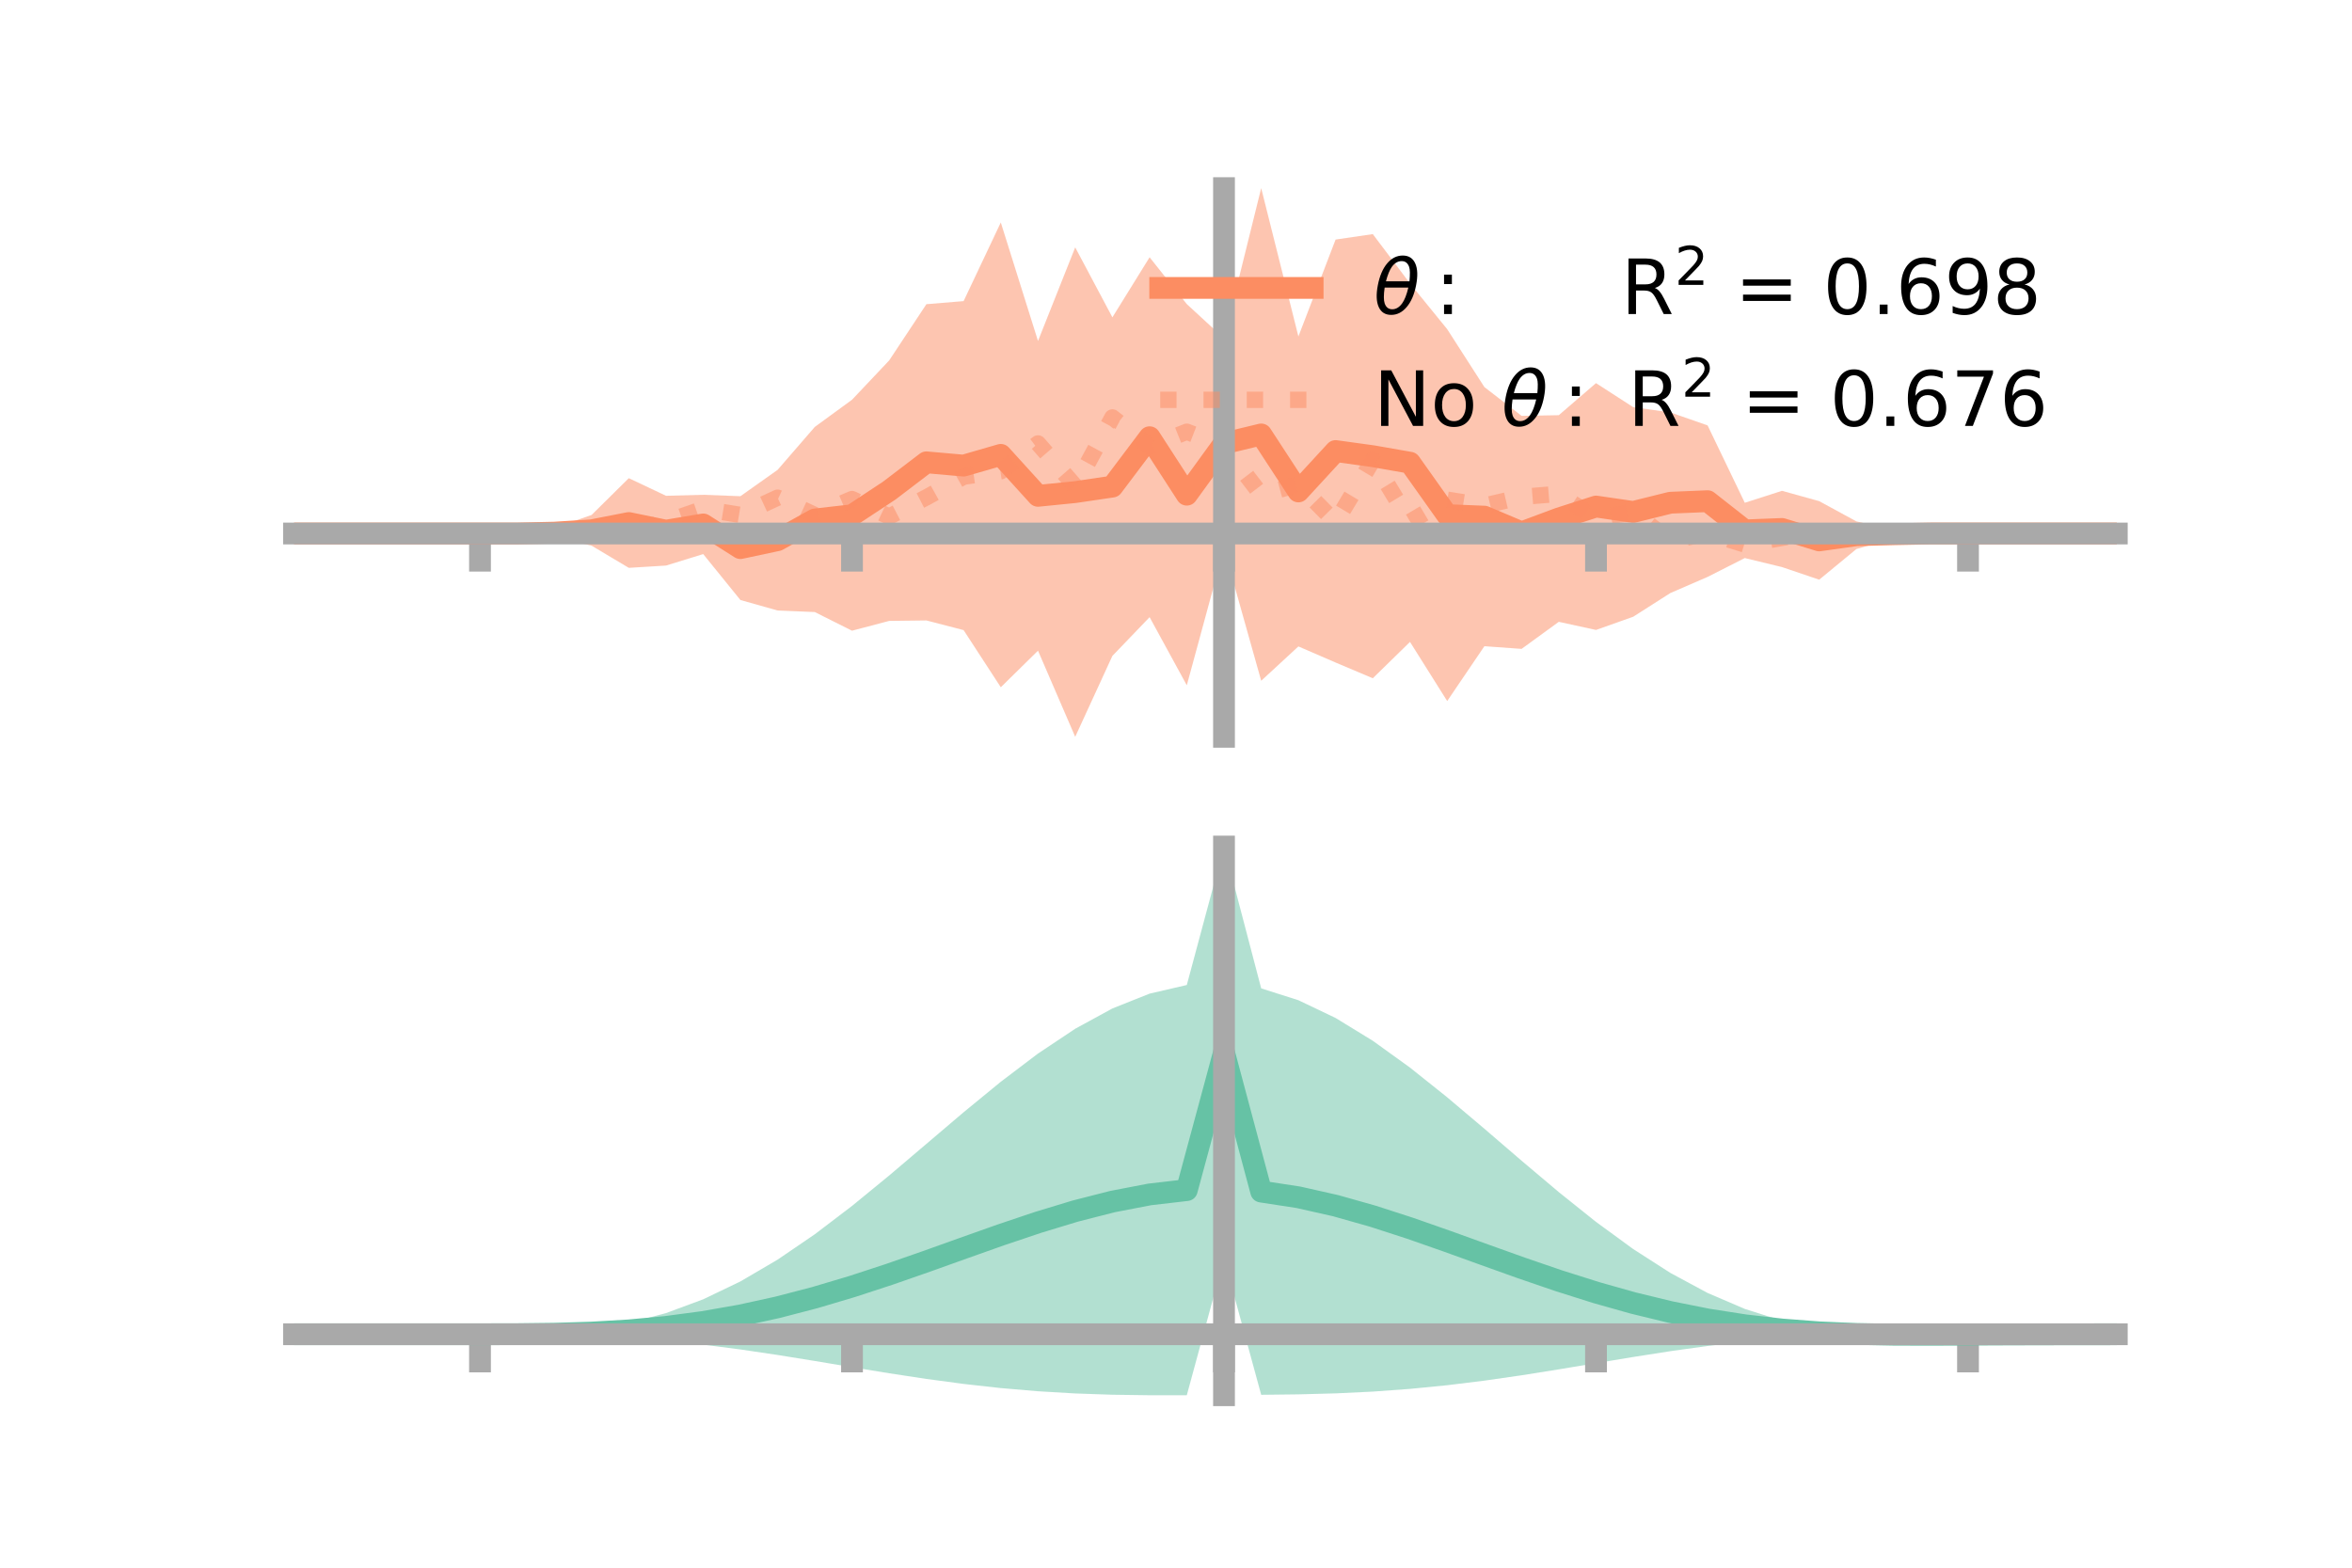
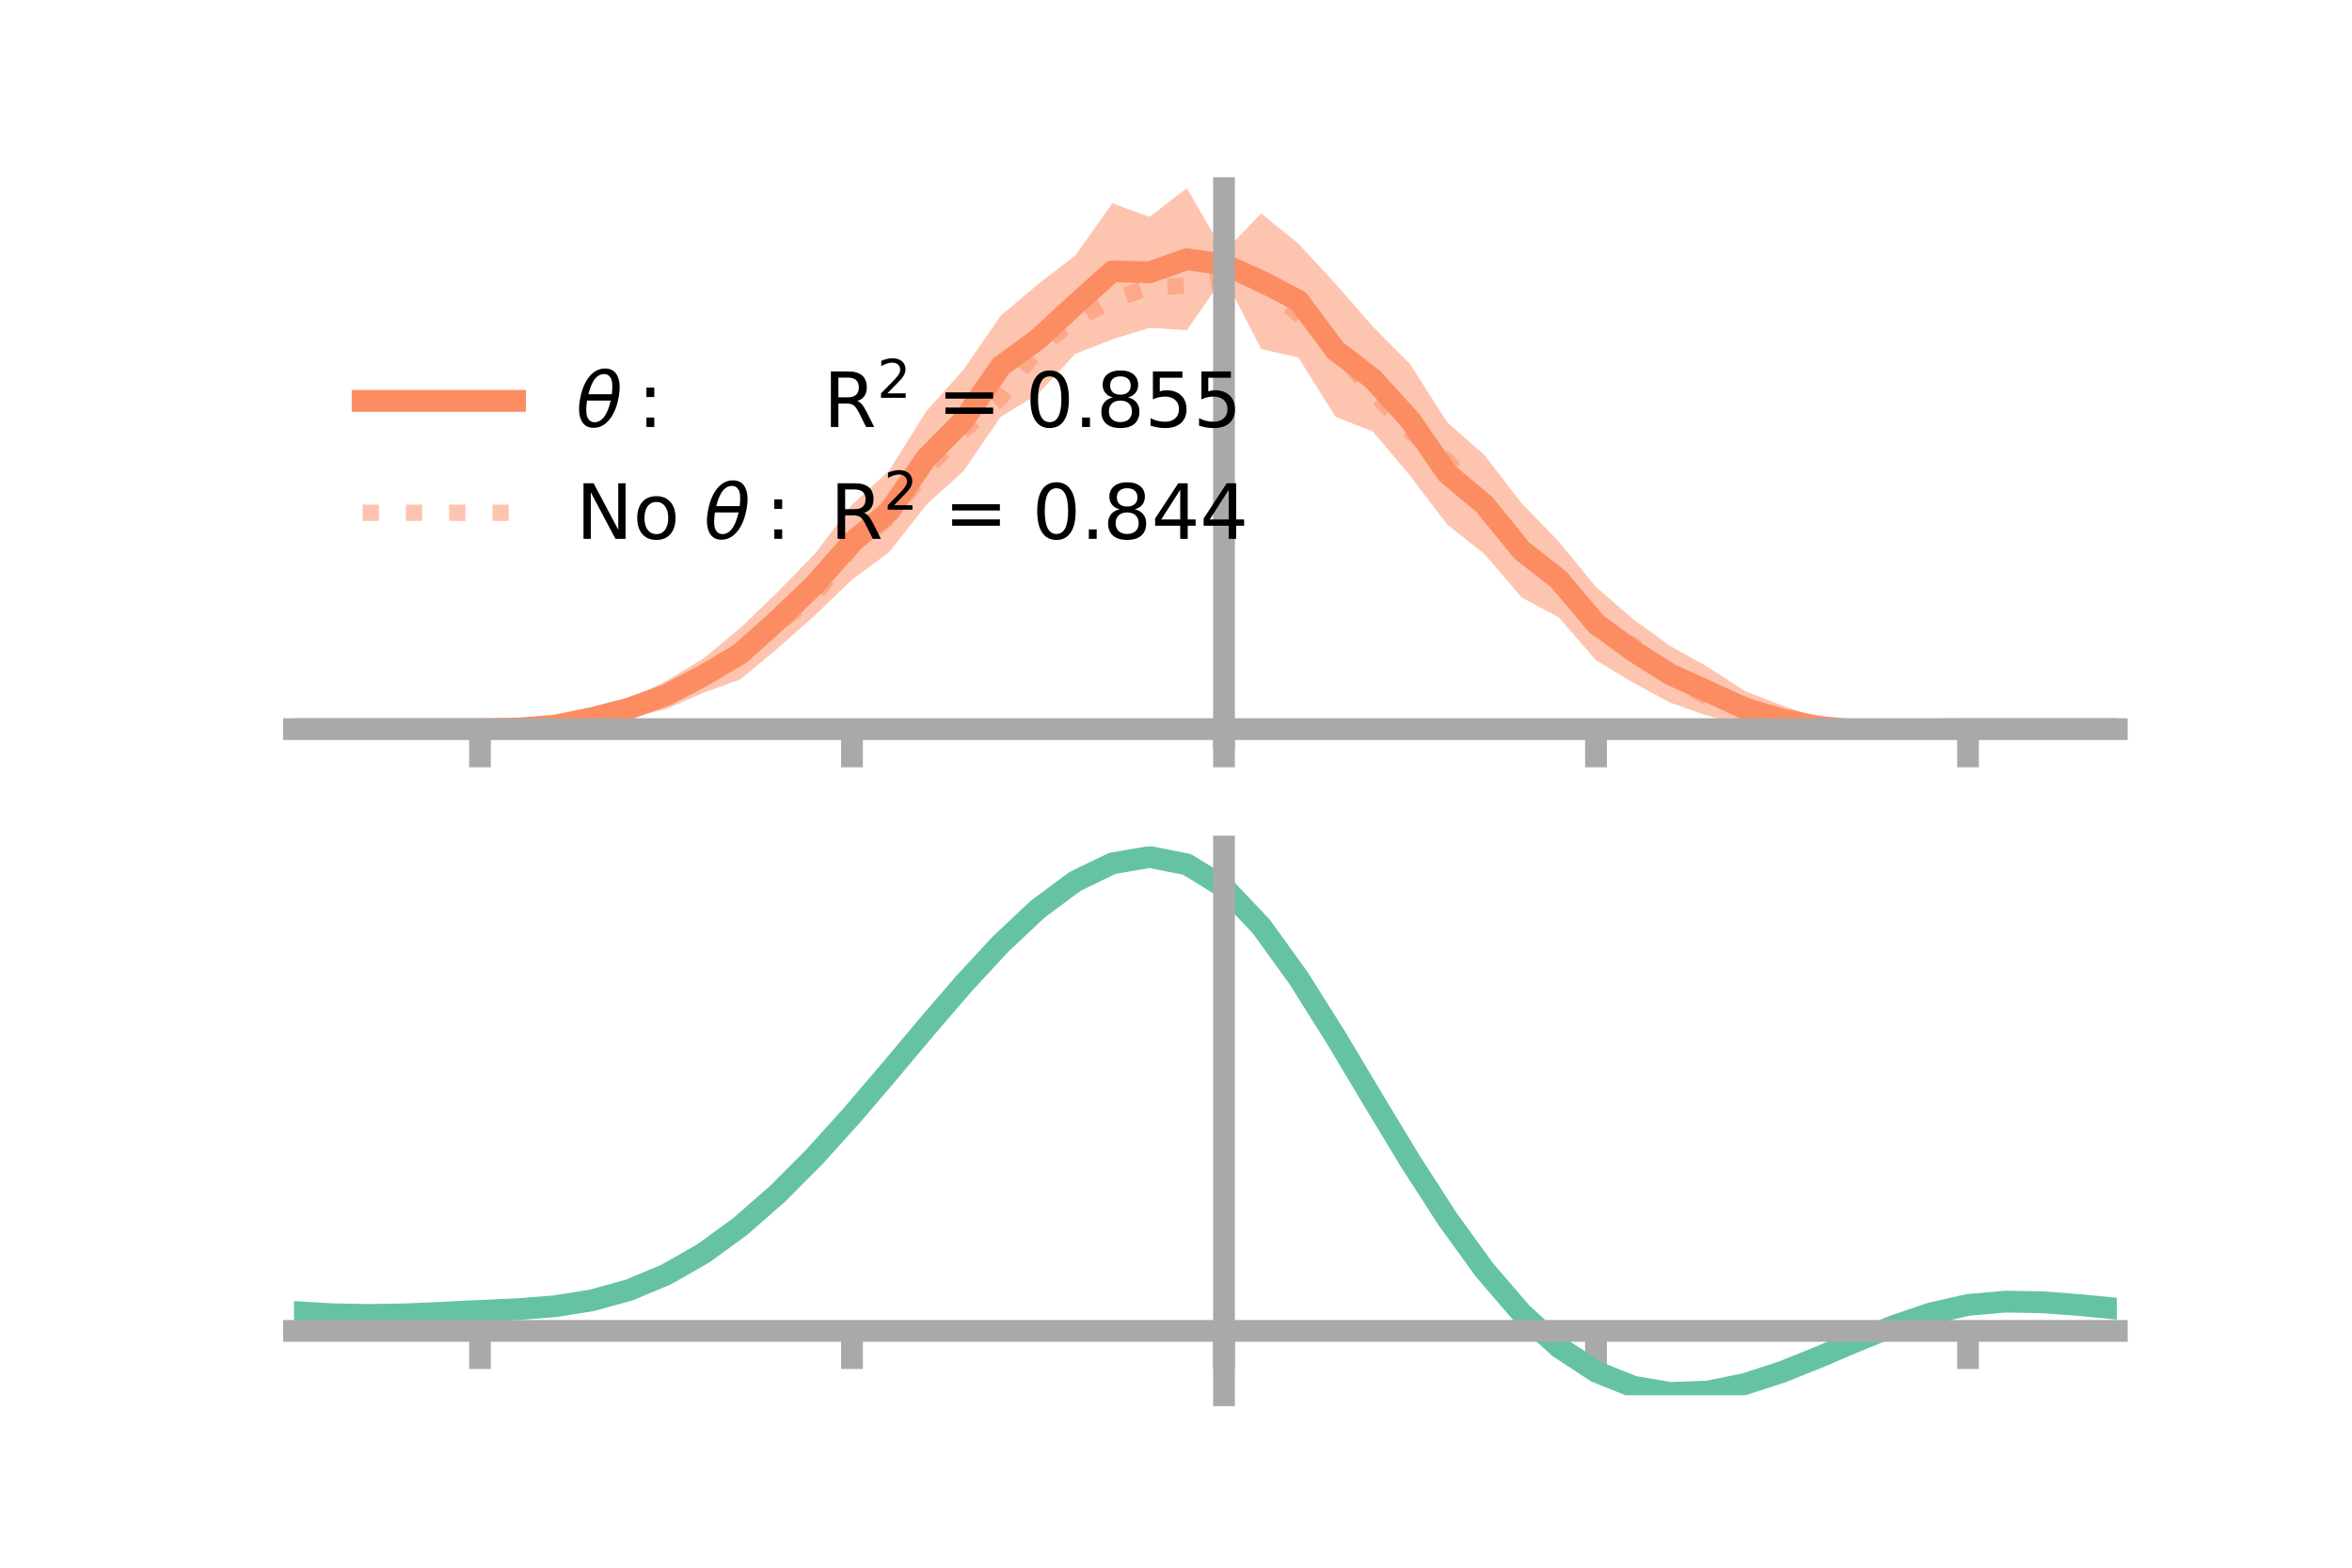
<svg xmlns="http://www.w3.org/2000/svg" xmlns:xlink="http://www.w3.org/1999/xlink" height="144pt" version="1.1" viewBox="0 0 216 144" width="216pt">
  <defs>
    <style type="text/css">*{stroke-linecap:butt;stroke-linejoin:round;}</style>
  </defs>
  <g id="figure_1">
    <g id="patch_1">
      <path d="M 0 144  L 216 144  L 216 0  L 0 0  z " style="fill:none;" />
    </g>
    <g id="axes_1">
      <g id="patch_2">
        <path d="M 27 67.68  L 194.4 67.68  L 194.4 17.28  L 27 17.28  z " style="fill:none;" />
      </g>
      <g id="PolyCollection_1">
-         <path clip-path="url(#p18a2a03a80)" d="M 27 49.005  L 27 49.005  L 30.416 49.005  L 33.833 49.005  L 37.249 49.005  L 40.665 49.005  L 44.082 49.005  L 47.498 48.996  L 50.914 48.497  L 54.331 47.3  L 57.747 43.923  L 61.163 45.54  L 64.58 45.449  L 67.996 45.579  L 71.412 43.16  L 74.829 39.214  L 78.245 36.72  L 81.661 33.105  L 85.078 27.941  L 88.494 27.659  L 91.91 20.435  L 95.327 31.321  L 98.743 22.723  L 102.159 29.148  L 105.576 23.632  L 108.992 27.934  L 112.408 31.079  L 115.824 17.28  L 119.241 30.907  L 122.657 22.005  L 126.073 21.504  L 129.49 26.039  L 132.906 30.237  L 136.322 35.555  L 139.739 38.198  L 143.155 38.137  L 146.571 35.192  L 149.988 37.399  L 153.404 37.883  L 156.82 39.076  L 160.237 46.182  L 163.653 45.084  L 167.069 46.033  L 170.486 47.893  L 173.902 48.684  L 177.318 48.999  L 180.735 49.005  L 184.151 49.005  L 187.567 49.005  L 190.984 49.005  L 194.4 49.005  L 194.4 49.005  L 194.4 49.005  L 190.984 49.005  L 187.567 49.005  L 184.151 49.005  L 180.735 49.005  L 177.318 49.013  L 173.902 49.457  L 170.486 50.43  L 167.069 53.247  L 163.653 52.089  L 160.237 51.259  L 156.82 52.993  L 153.404 54.471  L 149.988 56.651  L 146.571 57.864  L 143.155 57.117  L 139.739 59.603  L 136.322 59.357  L 132.906 64.395  L 129.49 58.962  L 126.073 62.302  L 122.657 60.857  L 119.241 59.377  L 115.824 62.532  L 112.408 50.385  L 108.992 62.947  L 105.576 56.689  L 102.159 60.247  L 98.743 67.68  L 95.327 59.768  L 91.91 63.128  L 88.494 57.879  L 85.078 56.991  L 81.661 57.033  L 78.245 57.933  L 74.829 56.22  L 71.412 56.077  L 67.996 55.114  L 64.58 50.895  L 61.163 51.95  L 57.747 52.16  L 54.331 50.122  L 50.914 49.353  L 47.498 49.011  L 44.082 49.005  L 40.665 49.005  L 37.249 49.005  L 33.833 49.005  L 30.416 49.005  L 27 49.005  z " style="fill:#fc8d62;fill-opacity:0.5;" />
+         <path clip-path="url(#p593e96e508)" d="M 27 66.977  L 27 66.977  L 30.416 66.977  L 33.833 66.977  L 37.249 66.977  L 40.665 66.977  L 44.082 66.977  L 47.498 66.814  L 50.914 66.317  L 54.331 65.376  L 57.747 64.241  L 61.163 62.567  L 64.58 60.493  L 67.996 57.672  L 71.412 54.385  L 74.829 50.868  L 78.245 46.369  L 81.661 43.214  L 85.078 37.758  L 88.494 33.942  L 91.91 28.993  L 95.327 26.106  L 98.743 23.474  L 102.159 18.673  L 105.576 19.919  L 108.992 17.28  L 112.408 23.159  L 115.824 19.602  L 119.241 22.385  L 122.657 26.072  L 126.073 29.986  L 129.49 33.435  L 132.906 38.79  L 136.322 41.796  L 139.739 46.226  L 143.155 49.744  L 146.571 53.919  L 149.988 56.877  L 153.404 59.348  L 156.82 61.255  L 160.237 63.471  L 163.653 64.803  L 167.069 65.948  L 170.486 66.478  L 173.902 66.693  L 177.318 66.888  L 180.735 66.977  L 184.151 66.977  L 187.567 66.977  L 190.984 66.977  L 194.4 66.977  L 194.4 66.977  L 194.4 66.977  L 190.984 66.977  L 187.567 66.977  L 184.151 66.977  L 180.735 66.977  L 177.318 67.104  L 173.902 67.349  L 170.486 67.68  L 167.069 67.611  L 163.653 67.352  L 160.237 66.688  L 156.82 65.744  L 153.404 64.555  L 149.988 62.713  L 146.571 60.646  L 143.155 56.71  L 139.739 54.883  L 136.322 50.885  L 132.906 48.183  L 129.49 43.692  L 126.073 39.63  L 122.657 38.29  L 119.241 32.844  L 115.824 32.061  L 112.408 25.435  L 108.992 30.336  L 105.576 30.11  L 102.159 31.169  L 98.743 32.506  L 95.327 36.198  L 91.91 38.276  L 88.494 43.266  L 85.078 46.36  L 81.661 50.722  L 78.245 53.245  L 74.829 56.536  L 71.412 59.559  L 67.996 62.404  L 64.58 63.643  L 61.163 65.133  L 57.747 65.931  L 54.331 66.565  L 50.914 67.001  L 47.498 67.033  L 44.082 66.977  L 40.665 66.977  L 37.249 66.977  L 33.833 66.977  L 30.416 66.977  L 27 66.977  z " style="fill:#fc8d62;fill-opacity:0.5;" />
      </g>
      <g id="matplotlib.axis_1">
        <g id="xtick_1">
          <g id="line2d_1">
            <defs>
-               <path d="M 0 0  L 0 3.5  " id="mb2037cb82b" style="stroke:#a9a9a9;stroke-width:2;" />
+               <path d="M 0 0  L 0 3.5  " id="m025b9ed930" style="stroke:#a9a9a9;stroke-width:2;" />
            </defs>
            <g>
-               <use style="fill:#a9a9a9;stroke:#a9a9a9;stroke-width:2;" x="44.082" xlink:href="#mb2037cb82b" y="49.005" />
+               <use style="fill:#a9a9a9;stroke:#a9a9a9;stroke-width:2;" x="44.082" xlink:href="#m025b9ed930" y="66.977" />
            </g>
          </g>
        </g>
        <g id="xtick_2">
          <g id="line2d_2">
            <g>
-               <use style="fill:#a9a9a9;stroke:#a9a9a9;stroke-width:2;" x="78.245" xlink:href="#mb2037cb82b" y="49.005" />
+               <use style="fill:#a9a9a9;stroke:#a9a9a9;stroke-width:2;" x="78.245" xlink:href="#m025b9ed930" y="66.977" />
            </g>
          </g>
        </g>
        <g id="xtick_3">
          <g id="line2d_3">
            <g>
-               <use style="fill:#a9a9a9;stroke:#a9a9a9;stroke-width:2;" x="112.408" xlink:href="#mb2037cb82b" y="49.005" />
+               <use style="fill:#a9a9a9;stroke:#a9a9a9;stroke-width:2;" x="112.408" xlink:href="#m025b9ed930" y="66.977" />
            </g>
          </g>
        </g>
        <g id="xtick_4">
          <g id="line2d_4">
            <g>
-               <use style="fill:#a9a9a9;stroke:#a9a9a9;stroke-width:2;" x="146.571" xlink:href="#mb2037cb82b" y="49.005" />
+               <use style="fill:#a9a9a9;stroke:#a9a9a9;stroke-width:2;" x="146.571" xlink:href="#m025b9ed930" y="66.977" />
            </g>
          </g>
        </g>
        <g id="xtick_5">
          <g id="line2d_5">
            <g>
-               <use style="fill:#a9a9a9;stroke:#a9a9a9;stroke-width:2;" x="180.735" xlink:href="#mb2037cb82b" y="49.005" />
+               <use style="fill:#a9a9a9;stroke:#a9a9a9;stroke-width:2;" x="180.735" xlink:href="#m025b9ed930" y="66.977" />
            </g>
          </g>
        </g>
      </g>
      <g id="matplotlib.axis_2" />
      <g id="line2d_6">
-         <path clip-path="url(#p18a2a03a80)" d="M 27 49.005  L 30.416 49.005  L 33.833 49.005  L 37.249 49.005  L 40.665 49.005  L 44.082 49.005  L 47.498 49.003  L 50.914 48.925  L 54.331 48.711  L 57.747 48.042  L 61.163 48.745  L 64.58 48.172  L 67.996 50.346  L 71.412 49.618  L 74.829 47.717  L 78.245 47.327  L 81.661 45.069  L 85.078 42.466  L 88.494 42.769  L 91.91 41.781  L 95.327 45.545  L 98.743 45.202  L 102.159 44.697  L 105.576 40.16  L 108.992 45.44  L 112.408 40.732  L 115.824 39.906  L 119.241 45.142  L 122.657 41.431  L 126.073 41.903  L 129.49 42.501  L 132.906 47.316  L 136.322 47.456  L 139.739 48.901  L 143.155 47.627  L 146.571 46.528  L 149.988 47.025  L 153.404 46.177  L 156.82 46.035  L 160.237 48.72  L 163.653 48.586  L 167.069 49.64  L 170.486 49.161  L 173.902 49.07  L 177.318 49.006  L 180.735 49.005  L 184.151 49.005  L 187.567 49.005  L 190.984 49.005  L 194.4 49.005  " style="fill:none;stroke:#fc8d62;stroke-linecap:square;stroke-width:2;" />
+         <path clip-path="url(#p593e96e508)" d="M 27 66.977  L 30.416 66.977  L 33.833 66.977  L 37.249 66.977  L 40.665 66.977  L 44.082 66.977  L 47.498 66.923  L 50.914 66.659  L 54.331 65.97  L 57.747 65.086  L 61.163 63.85  L 64.58 62.068  L 67.996 60.038  L 71.412 56.972  L 74.829 53.702  L 78.245 49.807  L 81.661 46.968  L 85.078 42.059  L 88.494 38.604  L 91.91 33.635  L 95.327 31.152  L 98.743 27.99  L 102.159 24.921  L 105.576 25.015  L 108.992 23.808  L 112.408 24.297  L 115.824 25.832  L 119.241 27.615  L 122.657 32.181  L 126.073 34.808  L 129.49 38.564  L 132.906 43.487  L 136.322 46.341  L 139.739 50.554  L 143.155 53.227  L 146.571 57.283  L 149.988 59.795  L 153.404 61.951  L 156.82 63.499  L 160.237 65.079  L 163.653 66.077  L 167.069 66.779  L 170.486 67.079  L 173.902 67.021  L 177.318 66.996  L 180.735 66.977  L 184.151 66.977  L 187.567 66.977  L 190.984 66.977  L 194.4 66.977  " style="fill:none;stroke:#fc8d62;stroke-linecap:square;stroke-width:2;" />
      </g>
      <g id="line2d_7">
-         <path clip-path="url(#p18a2a03a80)" d="M 27 49.005  L 30.416 49.005  L 33.833 49.005  L 37.249 49.005  L 40.665 49.005  L 44.082 49.005  L 47.498 49.062  L 50.914 49.004  L 54.331 48.725  L 57.747 48.844  L 61.163 47.932  L 64.58 46.741  L 67.996 47.299  L 71.412 45.716  L 74.829 47.305  L 78.245 45.84  L 81.661 47.451  L 85.078 45.686  L 88.494 43.788  L 91.91 43.288  L 95.327 40.733  L 98.743 44.66  L 102.159 38.346  L 105.576 41.024  L 108.992 39.656  L 112.408 40.98  L 115.824 45.439  L 119.241 44.505  L 122.657 47.968  L 126.073 42.279  L 129.49 47.928  L 132.906 45.897  L 136.322 46.444  L 139.739 45.641  L 143.155 45.364  L 146.571 47.657  L 149.988 47.028  L 153.404 49.705  L 156.82 48.965  L 160.237 50.014  L 163.653 49.405  L 167.069 48.8  L 170.486 49.124  L 173.902 48.959  L 177.318 48.938  L 180.735 49.005  L 184.151 49.005  L 187.567 49.005  L 190.984 49.005  L 194.4 49.005  " style="fill:none;stroke:#fc8d62;stroke-dasharray:1.5,2.475;stroke-dashoffset:0;stroke-opacity:0.5;stroke-width:1.5;" />
+         <path clip-path="url(#p593e96e508)" d="M 27 66.977  L 30.416 66.977  L 33.833 66.977  L 37.249 66.977  L 40.665 66.977  L 44.082 66.977  L 47.498 66.899  L 50.914 66.719  L 54.331 66.12  L 57.747 65.407  L 61.163 63.85  L 64.58 62.61  L 67.996 59.676  L 71.412 57.346  L 74.829 54.677  L 78.245 50.251  L 81.661 47.546  L 85.078 43.085  L 88.494 39.517  L 91.91 36.504  L 95.327 32  L 98.743 29.342  L 102.159 27.528  L 105.576 26.392  L 108.992 26.237  L 112.408 25.641  L 115.824 26.053  L 119.241 28.854  L 122.657 31.955  L 126.073 36.025  L 129.49 39.608  L 132.906 42.336  L 136.322 46.766  L 139.739 50.611  L 143.155 53.519  L 146.571 57.694  L 149.988 59.265  L 153.404 62.034  L 156.82 64.083  L 160.237 64.721  L 163.653 66.159  L 167.069 66.482  L 170.486 66.923  L 173.902 66.97  L 177.318 67.021  L 180.735 66.977  L 184.151 66.977  L 187.567 66.977  L 190.984 66.977  L 194.4 66.977  " style="fill:none;stroke:#fc8d62;stroke-dasharray:1.5,2.475;stroke-dashoffset:0;stroke-opacity:0.5;stroke-width:1.5;" />
      </g>
      <g id="patch_3">
        <path d="M 112.408 67.68  L 112.408 17.28  " style="fill:none;stroke:#a9a9a9;stroke-linecap:square;stroke-linejoin:miter;stroke-width:2;" />
      </g>
      <g id="patch_4">
        <path d="M 194.4 67.68  L 194.4 17.28  " style="fill:none;" />
      </g>
      <g id="patch_5">
-         <path d="M 27 49.005  L 194.4 49.005  " style="fill:none;stroke:#a9a9a9;stroke-linecap:square;stroke-linejoin:miter;stroke-width:2;" />
+         <path d="M 27 66.977  L 194.4 66.977  " style="fill:none;stroke:#a9a9a9;stroke-linecap:square;stroke-linejoin:miter;stroke-width:2;" />
      </g>
      <g id="patch_6">
        <path d="M 27 17.28  L 194.4 17.28  " style="fill:none;" />
      </g>
      <g id="legend_1">
        <g id="line2d_8">
-           <path d="M 106.55 26.449  L 120.55 26.449  " style="fill:none;stroke:#fc8d62;stroke-linecap:square;stroke-width:2;" />
+           <path d="M 33.3 36.824  L 47.3 36.824  " style="fill:none;stroke:#fc8d62;stroke-linecap:square;stroke-width:2;" />
        </g>
        <g id="line2d_9" />
        <g id="text_1">
-           <g transform="translate(126.15 28.89891)scale(0.07 -0.07)">
+           <g transform="translate(52.9 39.27422)scale(0.07 -0.07)">
            <defs>
              <path d="M 45.516 34.672  L 14.453 34.672  Q 12.359 20.062 14.5 13.875  Q 17.188 6.25 24.469 6.25  Q 31.781 6.25 37.359 13.922  Q 42.234 20.656 45.516 34.672  z M 47.016 42.969  Q 48.344 56.844 46.625 61.719  Q 43.953 69.438 36.766 69.438  Q 29.297 69.438 23.828 61.812  Q 19.531 55.672 16.156 42.969  z M 38.188 76.766  Q 49.906 76.766 54.594 66.406  Q 59.281 56.109 55.719 37.844  Q 52.203 19.625 43.453 9.281  Q 34.766 -1.125 23.047 -1.125  Q 11.281 -1.125 6.641 9.281  Q 2 19.625 5.516 37.844  Q 9.078 56.109 17.719 66.406  Q 26.422 76.766 38.188 76.766  z " id="DejaVuSans-Oblique-952" />
              <path d="M 11.719 12.406  L 22.016 12.406  L 22.016 0  L 11.719 0  z M 11.719 51.703  L 22.016 51.703  L 22.016 39.312  L 11.719 39.312  z " id="DejaVuSans-58" />
              <path id="DejaVuSans-32" />
              <path d="M 44.391 34.188  Q 47.562 33.109 50.562 29.594  Q 53.562 26.078 56.594 19.922  L 66.609 0  L 56 0  L 46.688 18.703  Q 43.062 26.031 39.672 28.422  Q 36.281 30.812 30.422 30.812  L 19.672 30.812  L 19.672 0  L 9.812 0  L 9.812 72.906  L 32.078 72.906  Q 44.578 72.906 50.734 67.672  Q 56.891 62.453 56.891 51.906  Q 56.891 45.016 53.688 40.469  Q 50.484 35.938 44.391 34.188  z M 19.672 64.797  L 19.672 38.922  L 32.078 38.922  Q 39.203 38.922 42.844 42.219  Q 46.484 45.516 46.484 51.906  Q 46.484 58.297 42.844 61.547  Q 39.203 64.797 32.078 64.797  z " id="DejaVuSans-82" />
              <path d="M 19.188 8.297  L 53.609 8.297  L 53.609 0  L 7.328 0  L 7.328 8.297  Q 12.938 14.109 22.625 23.891  Q 32.328 33.688 34.812 36.531  Q 39.547 41.844 41.422 45.531  Q 43.312 49.219 43.312 52.781  Q 43.312 58.594 39.234 62.25  Q 35.156 65.922 28.609 65.922  Q 23.969 65.922 18.812 64.312  Q 13.672 62.703 7.812 59.422  L 7.812 69.391  Q 13.766 71.781 18.938 73  Q 24.125 74.219 28.422 74.219  Q 39.75 74.219 46.484 68.547  Q 53.219 62.891 53.219 53.422  Q 53.219 48.922 51.531 44.891  Q 49.859 40.875 45.406 35.406  Q 44.188 33.984 37.641 27.219  Q 31.109 20.453 19.188 8.297  z " id="DejaVuSans-50" />
              <path d="M 10.594 45.406  L 73.188 45.406  L 73.188 37.203  L 10.594 37.203  z M 10.594 25.484  L 73.188 25.484  L 73.188 17.188  L 10.594 17.188  z " id="DejaVuSans-61" />
              <path d="M 31.781 66.406  Q 24.172 66.406 20.328 58.906  Q 16.5 51.422 16.5 36.375  Q 16.5 21.391 20.328 13.891  Q 24.172 6.391 31.781 6.391  Q 39.453 6.391 43.281 13.891  Q 47.125 21.391 47.125 36.375  Q 47.125 51.422 43.281 58.906  Q 39.453 66.406 31.781 66.406  z M 31.781 74.219  Q 44.047 74.219 50.516 64.516  Q 56.984 54.828 56.984 36.375  Q 56.984 17.969 50.516 8.266  Q 44.047 -1.422 31.781 -1.422  Q 19.531 -1.422 13.062 8.266  Q 6.594 17.969 6.594 36.375  Q 6.594 54.828 13.062 64.516  Q 19.531 74.219 31.781 74.219  z " id="DejaVuSans-48" />
              <path d="M 10.688 12.406  L 21 12.406  L 21 0  L 10.688 0  z " id="DejaVuSans-46" />
-               <path d="M 33.016 40.375  Q 26.375 40.375 22.484 35.828  Q 18.609 31.297 18.609 23.391  Q 18.609 15.531 22.484 10.953  Q 26.375 6.391 33.016 6.391  Q 39.656 6.391 43.531 10.953  Q 47.406 15.531 47.406 23.391  Q 47.406 31.297 43.531 35.828  Q 39.656 40.375 33.016 40.375  z M 52.594 71.297  L 52.594 62.312  Q 48.875 64.062 45.094 64.984  Q 41.312 65.922 37.594 65.922  Q 27.828 65.922 22.672 59.328  Q 17.531 52.734 16.797 39.406  Q 19.672 43.656 24.016 45.922  Q 28.375 48.188 33.594 48.188  Q 44.578 48.188 50.953 41.516  Q 57.328 34.859 57.328 23.391  Q 57.328 12.156 50.688 5.359  Q 44.047 -1.422 33.016 -1.422  Q 20.359 -1.422 13.672 8.266  Q 6.984 17.969 6.984 36.375  Q 6.984 53.656 15.188 63.938  Q 23.391 74.219 37.203 74.219  Q 40.922 74.219 44.703 73.484  Q 48.484 72.75 52.594 71.297  z " id="DejaVuSans-54" />
-               <path d="M 10.984 1.516  L 10.984 10.5  Q 14.703 8.734 18.5 7.812  Q 22.312 6.891 25.984 6.891  Q 35.75 6.891 40.891 13.453  Q 46.047 20.016 46.781 33.406  Q 43.953 29.203 39.594 26.953  Q 35.25 24.703 29.984 24.703  Q 19.047 24.703 12.672 31.312  Q 6.297 37.938 6.297 49.422  Q 6.297 60.641 12.938 67.422  Q 19.578 74.219 30.609 74.219  Q 43.266 74.219 49.922 64.516  Q 56.594 54.828 56.594 36.375  Q 56.594 19.141 48.406 8.859  Q 40.234 -1.422 26.422 -1.422  Q 22.703 -1.422 18.891 -0.688  Q 15.094 0.047 10.984 1.516  z M 30.609 32.422  Q 37.25 32.422 41.125 36.953  Q 45.016 41.5 45.016 49.422  Q 45.016 57.281 41.125 61.844  Q 37.25 66.406 30.609 66.406  Q 23.969 66.406 20.094 61.844  Q 16.219 57.281 16.219 49.422  Q 16.219 41.5 20.094 36.953  Q 23.969 32.422 30.609 32.422  z " id="DejaVuSans-57" />
              <path d="M 31.781 34.625  Q 24.75 34.625 20.719 30.859  Q 16.703 27.094 16.703 20.516  Q 16.703 13.922 20.719 10.156  Q 24.75 6.391 31.781 6.391  Q 38.812 6.391 42.859 10.172  Q 46.922 13.969 46.922 20.516  Q 46.922 27.094 42.891 30.859  Q 38.875 34.625 31.781 34.625  z M 21.922 38.812  Q 15.578 40.375 12.031 44.719  Q 8.5 49.078 8.5 55.328  Q 8.5 64.062 14.719 69.141  Q 20.953 74.219 31.781 74.219  Q 42.672 74.219 48.875 69.141  Q 55.078 64.062 55.078 55.328  Q 55.078 49.078 51.531 44.719  Q 48 40.375 41.703 38.812  Q 48.828 37.156 52.797 32.312  Q 56.781 27.484 56.781 20.516  Q 56.781 9.906 50.312 4.234  Q 43.844 -1.422 31.781 -1.422  Q 19.734 -1.422 13.25 4.234  Q 6.781 9.906 6.781 20.516  Q 6.781 27.484 10.781 32.312  Q 14.797 37.156 21.922 38.812  z M 18.312 54.391  Q 18.312 48.734 21.844 45.562  Q 25.391 42.391 31.781 42.391  Q 38.141 42.391 41.719 45.562  Q 45.312 48.734 45.312 54.391  Q 45.312 60.062 41.719 63.234  Q 38.141 66.406 31.781 66.406  Q 25.391 66.406 21.844 63.234  Q 18.312 60.062 18.312 54.391  z " id="DejaVuSans-56" />
+               <path d="M 10.797 72.906  L 49.516 72.906  L 49.516 64.594  L 19.828 64.594  L 19.828 46.734  Q 21.969 47.469 24.109 47.828  Q 26.266 48.188 28.422 48.188  Q 40.625 48.188 47.75 41.5  Q 54.891 34.812 54.891 23.391  Q 54.891 11.625 47.562 5.094  Q 40.234 -1.422 26.906 -1.422  Q 22.312 -1.422 17.547 -0.641  Q 12.797 0.141 7.719 1.703  L 7.719 11.625  Q 12.109 9.234 16.797 8.062  Q 21.484 6.891 26.703 6.891  Q 35.156 6.891 40.078 11.328  Q 45.016 15.766 45.016 23.391  Q 45.016 31 40.078 35.438  Q 35.156 39.891 26.703 39.891  Q 22.75 39.891 18.812 39.016  Q 14.891 38.141 10.797 36.281  z " id="DejaVuSans-53" />
            </defs>
            <use transform="translate(0 0.765625)" xlink:href="#DejaVuSans-Oblique-952" />
            <use transform="translate(80.66406 0.765625)" xlink:href="#DejaVuSans-58" />
            <use transform="translate(133.8379 0.765625)" xlink:href="#DejaVuSans-32" />
            <use transform="translate(165.625 0.765625)" xlink:href="#DejaVuSans-32" />
            <use transform="translate(197.4121 0.765625)" xlink:href="#DejaVuSans-32" />
            <use transform="translate(229.1992 0.765625)" xlink:href="#DejaVuSans-32" />
            <use transform="translate(260.9863 0.765625)" xlink:href="#DejaVuSans-32" />
            <use transform="translate(292.7734 0.765625)" xlink:href="#DejaVuSans-32" />
            <use transform="translate(324.5605 0.765625)" xlink:href="#DejaVuSans-82" />
            <use transform="translate(395 39.04688)scale(0.7)" xlink:href="#DejaVuSans-50" />
            <use transform="translate(442.2705 0.765625)" xlink:href="#DejaVuSans-32" />
            <use transform="translate(474.0576 0.765625)" xlink:href="#DejaVuSans-61" />
            <use transform="translate(557.8467 0.765625)" xlink:href="#DejaVuSans-32" />
            <use transform="translate(589.6338 0.765625)" xlink:href="#DejaVuSans-48" />
            <use transform="translate(653.2568 0.765625)" xlink:href="#DejaVuSans-46" />
-             <use transform="translate(685.0439 0.765625)" xlink:href="#DejaVuSans-54" />
-             <use transform="translate(748.667 0.765625)" xlink:href="#DejaVuSans-57" />
-             <use transform="translate(812.29 0.765625)" xlink:href="#DejaVuSans-56" />
+             <use transform="translate(682.4189 0.765625)" xlink:href="#DejaVuSans-56" />
+             <use transform="translate(746.042 0.765625)" xlink:href="#DejaVuSans-53" />
+             <use transform="translate(809.665 0.765625)" xlink:href="#DejaVuSans-53" />
          </g>
        </g>
        <g id="line2d_10">
-           <path d="M 106.55 36.724  L 120.55 36.724  " style="fill:none;stroke:#fc8d62;stroke-dasharray:1.5,2.475;stroke-dashoffset:0;stroke-opacity:0.5;stroke-width:1.5;" />
+           <path d="M 33.3 47.099  L 47.3 47.099  " style="fill:none;stroke:#fc8d62;stroke-dasharray:1.5,2.475;stroke-dashoffset:0;stroke-opacity:0.5;stroke-width:1.5;" />
        </g>
        <g id="line2d_11" />
        <g id="text_2">
-           <g transform="translate(126.15 39.17359)scale(0.07 -0.07)">
+           <g transform="translate(52.9 49.54891)scale(0.07 -0.07)">
            <defs>
              <path d="M 9.812 72.906  L 23.094 72.906  L 55.422 11.922  L 55.422 72.906  L 64.984 72.906  L 64.984 0  L 51.703 0  L 19.391 60.984  L 19.391 0  L 9.812 0  z " id="DejaVuSans-78" />
              <path d="M 30.609 48.391  Q 23.391 48.391 19.188 42.75  Q 14.984 37.109 14.984 27.297  Q 14.984 17.484 19.156 11.844  Q 23.344 6.203 30.609 6.203  Q 37.797 6.203 41.984 11.859  Q 46.188 17.531 46.188 27.297  Q 46.188 37.016 41.984 42.703  Q 37.797 48.391 30.609 48.391  z M 30.609 56  Q 42.328 56 49.016 48.375  Q 55.719 40.766 55.719 27.297  Q 55.719 13.875 49.016 6.219  Q 42.328 -1.422 30.609 -1.422  Q 18.844 -1.422 12.172 6.219  Q 5.516 13.875 5.516 27.297  Q 5.516 40.766 12.172 48.375  Q 18.844 56 30.609 56  z " id="DejaVuSans-111" />
-               <path d="M 8.203 72.906  L 55.078 72.906  L 55.078 68.703  L 28.609 0  L 18.312 0  L 43.219 64.594  L 8.203 64.594  z " id="DejaVuSans-55" />
+               <path d="M 37.797 64.312  L 12.891 25.391  L 37.797 25.391  z M 35.203 72.906  L 47.609 72.906  L 47.609 25.391  L 58.016 25.391  L 58.016 17.188  L 47.609 17.188  L 47.609 0  L 37.797 0  L 37.797 17.188  L 4.891 17.188  L 4.891 26.703  z " id="DejaVuSans-52" />
            </defs>
            <use transform="translate(0 0.765625)" xlink:href="#DejaVuSans-78" />
            <use transform="translate(74.80469 0.765625)" xlink:href="#DejaVuSans-111" />
            <use transform="translate(135.9863 0.765625)" xlink:href="#DejaVuSans-32" />
            <use transform="translate(167.7734 0.765625)" xlink:href="#DejaVuSans-Oblique-952" />
            <use transform="translate(248.4375 0.765625)" xlink:href="#DejaVuSans-58" />
            <use transform="translate(301.6113 0.765625)" xlink:href="#DejaVuSans-32" />
            <use transform="translate(333.3984 0.765625)" xlink:href="#DejaVuSans-82" />
            <use transform="translate(403.8379 39.04688)scale(0.7)" xlink:href="#DejaVuSans-50" />
            <use transform="translate(451.1084 0.765625)" xlink:href="#DejaVuSans-32" />
            <use transform="translate(482.8955 0.765625)" xlink:href="#DejaVuSans-61" />
            <use transform="translate(566.6846 0.765625)" xlink:href="#DejaVuSans-32" />
            <use transform="translate(598.4717 0.765625)" xlink:href="#DejaVuSans-48" />
            <use transform="translate(662.0947 0.765625)" xlink:href="#DejaVuSans-46" />
-             <use transform="translate(693.8818 0.765625)" xlink:href="#DejaVuSans-54" />
-             <use transform="translate(757.5049 0.765625)" xlink:href="#DejaVuSans-55" />
-             <use transform="translate(821.1279 0.765625)" xlink:href="#DejaVuSans-54" />
+             <use transform="translate(691.2568 0.765625)" xlink:href="#DejaVuSans-56" />
+             <use transform="translate(754.8799 0.765625)" xlink:href="#DejaVuSans-52" />
+             <use transform="translate(818.5029 0.765625)" xlink:href="#DejaVuSans-52" />
          </g>
        </g>
      </g>
    </g>
    <g id="axes_2">
      <g id="patch_7">
        <path d="M 27 128.16  L 194.4 128.16  L 194.4 77.76  L 27 77.76  z " style="fill:none;" />
      </g>
      <g id="PolyCollection_2">
-         <path clip-path="url(#p0b53db835a)" d="M 27 122.562  L 27 122.556  L 30.416 122.557  L 33.833 122.558  L 37.249 122.558  L 40.665 122.558  L 44.082 122.558  L 47.498 122.539  L 50.914 122.417  L 54.331 122.104  L 57.747 121.522  L 61.163 120.615  L 64.58 119.348  L 67.996 117.707  L 71.412 115.704  L 74.829 113.373  L 78.245 110.771  L 81.661 107.974  L 85.078 105.072  L 88.494 102.167  L 91.91 99.365  L 95.327 96.773  L 98.743 94.496  L 102.159 92.633  L 105.576 91.27  L 108.992 90.478  L 112.408 77.76  L 115.824 90.788  L 119.241 91.875  L 122.657 93.507  L 126.073 95.601  L 129.49 98.064  L 132.906 100.794  L 136.322 103.681  L 139.739 106.619  L 143.155 109.502  L 146.571 112.235  L 149.988 114.732  L 153.404 116.925  L 156.82 118.766  L 160.237 120.231  L 163.653 121.319  L 167.069 122.05  L 170.486 122.435  L 173.902 122.479  L 177.318 122.485  L 180.735 122.507  L 184.151 122.526  L 187.567 122.539  L 190.984 122.548  L 194.4 122.553  L 194.4 122.567  L 194.4 122.567  L 190.984 122.578  L 187.567 122.597  L 184.151 122.628  L 180.735 122.675  L 177.318 122.727  L 173.902 122.715  L 170.486 122.629  L 167.069 122.714  L 163.653 122.926  L 160.237 123.235  L 156.82 123.635  L 153.404 124.112  L 149.988 124.647  L 146.571 125.213  L 143.155 125.783  L 139.739 126.327  L 136.322 126.819  L 132.906 127.24  L 129.49 127.576  L 126.073 127.825  L 122.657 127.988  L 119.241 128.079  L 115.824 128.119  L 112.408 115.587  L 108.992 128.158  L 105.576 128.16  L 102.159 128.113  L 98.743 127.996  L 95.327 127.794  L 91.91 127.502  L 88.494 127.121  L 85.078 126.662  L 81.661 126.142  L 78.245 125.583  L 74.829 125.013  L 71.412 124.461  L 67.996 123.954  L 64.58 123.513  L 61.163 123.154  L 57.747 122.885  L 54.331 122.705  L 50.914 122.605  L 47.498 122.565  L 44.082 122.558  L 40.665 122.558  L 37.249 122.558  L 33.833 122.558  L 30.416 122.559  L 27 122.562  z " style="fill:#66c2a5;fill-opacity:0.5;" />
+         <path clip-path="url(#p43024bbed6)" d="M 27 120.553  L 27 120.472  L 30.416 120.683  L 33.833 120.754  L 37.249 120.689  L 40.665 120.532  L 44.082 120.353  L 47.498 120.198  L 50.914 119.925  L 54.331 119.376  L 57.747 118.425  L 61.163 116.98  L 64.58 114.99  L 67.996 112.447  L 71.412 109.382  L 74.829 105.863  L 78.245 101.99  L 81.661 97.892  L 85.078 93.725  L 88.494 89.663  L 91.91 85.895  L 95.327 82.619  L 98.743 80.038  L 102.159 78.353  L 105.576 77.76  L 108.992 78.444  L 112.408 80.573  L 115.824 84.229  L 119.241 89.028  L 122.657 94.535  L 126.073 100.341  L 129.49 106.087  L 132.906 111.475  L 136.322 116.271  L 139.739 120.308  L 143.155 123.482  L 146.571 125.757  L 149.988 127.151  L 153.404 127.737  L 156.82 127.623  L 160.237 126.943  L 163.653 125.849  L 167.069 124.503  L 170.486 123.067  L 173.902 121.7  L 177.318 120.555  L 180.735 119.783  L 184.151 119.483  L 187.567 119.544  L 190.984 119.814  L 194.4 120.158  L 194.4 120.264  L 194.4 120.264  L 190.984 119.944  L 187.567 119.692  L 184.151 119.641  L 180.735 119.947  L 177.318 120.729  L 173.902 121.901  L 170.486 123.313  L 167.069 124.8  L 163.653 126.193  L 160.237 127.324  L 156.82 128.029  L 153.404 128.16  L 149.988 127.591  L 146.571 126.226  L 143.155 124.01  L 139.739 120.93  L 136.322 117.023  L 132.906 112.382  L 129.49 107.165  L 126.073 101.596  L 122.657 95.963  L 119.241 90.616  L 115.824 85.953  L 112.408 82.402  L 108.992 80.338  L 105.576 79.677  L 102.159 80.251  L 98.743 81.874  L 95.327 84.356  L 91.91 87.5  L 88.494 91.109  L 85.078 94.993  L 81.661 98.972  L 78.245 102.879  L 74.829 106.569  L 71.412 109.922  L 67.996 112.846  L 64.58 115.278  L 61.163 117.191  L 57.747 118.592  L 54.331 119.521  L 50.914 120.057  L 47.498 120.319  L 44.082 120.463  L 40.665 120.626  L 37.249 120.765  L 33.833 120.816  L 30.416 120.746  L 27 120.553  z " style="fill:#66c2a5;fill-opacity:0.5;" />
      </g>
      <g id="matplotlib.axis_3">
        <g id="xtick_6">
          <g id="line2d_12">
            <g>
-               <use style="fill:#a9a9a9;stroke:#a9a9a9;stroke-width:2;" x="44.082" xlink:href="#mb2037cb82b" y="122.558" />
+               <use style="fill:#a9a9a9;stroke:#a9a9a9;stroke-width:2;" x="44.082" xlink:href="#m025b9ed930" y="122.25" />
            </g>
          </g>
        </g>
        <g id="xtick_7">
          <g id="line2d_13">
            <g>
-               <use style="fill:#a9a9a9;stroke:#a9a9a9;stroke-width:2;" x="78.245" xlink:href="#mb2037cb82b" y="122.558" />
+               <use style="fill:#a9a9a9;stroke:#a9a9a9;stroke-width:2;" x="78.245" xlink:href="#m025b9ed930" y="122.25" />
            </g>
          </g>
        </g>
        <g id="xtick_8">
          <g id="line2d_14">
            <g>
-               <use style="fill:#a9a9a9;stroke:#a9a9a9;stroke-width:2;" x="112.408" xlink:href="#mb2037cb82b" y="122.558" />
+               <use style="fill:#a9a9a9;stroke:#a9a9a9;stroke-width:2;" x="112.408" xlink:href="#m025b9ed930" y="122.25" />
            </g>
          </g>
        </g>
        <g id="xtick_9">
          <g id="line2d_15">
            <g>
-               <use style="fill:#a9a9a9;stroke:#a9a9a9;stroke-width:2;" x="146.571" xlink:href="#mb2037cb82b" y="122.558" />
+               <use style="fill:#a9a9a9;stroke:#a9a9a9;stroke-width:2;" x="146.571" xlink:href="#m025b9ed930" y="122.25" />
            </g>
          </g>
        </g>
        <g id="xtick_10">
          <g id="line2d_16">
            <g>
-               <use style="fill:#a9a9a9;stroke:#a9a9a9;stroke-width:2;" x="180.735" xlink:href="#mb2037cb82b" y="122.558" />
+               <use style="fill:#a9a9a9;stroke:#a9a9a9;stroke-width:2;" x="180.735" xlink:href="#m025b9ed930" y="122.25" />
            </g>
          </g>
        </g>
      </g>
      <g id="matplotlib.axis_4" />
      <g id="line2d_17">
-         <path clip-path="url(#p0b53db835a)" d="M 27 122.559  L 30.416 122.558  L 33.833 122.558  L 37.249 122.558  L 40.665 122.558  L 44.082 122.558  L 47.498 122.552  L 50.914 122.511  L 54.331 122.404  L 57.747 122.203  L 61.163 121.885  L 64.58 121.43  L 67.996 120.831  L 71.412 120.083  L 74.829 119.193  L 78.245 118.177  L 81.661 117.058  L 85.078 115.867  L 88.494 114.644  L 91.91 113.433  L 95.327 112.284  L 98.743 111.246  L 102.159 110.373  L 105.576 109.715  L 108.992 109.318  L 112.408 96.674  L 115.824 109.453  L 119.241 109.977  L 122.657 110.747  L 126.073 111.713  L 129.49 112.82  L 132.906 114.017  L 136.322 115.25  L 139.739 116.473  L 143.155 117.643  L 146.571 118.724  L 149.988 119.689  L 153.404 120.518  L 156.82 121.2  L 160.237 121.733  L 163.653 122.122  L 167.069 122.382  L 170.486 122.532  L 173.902 122.597  L 177.318 122.606  L 180.735 122.591  L 184.151 122.577  L 187.567 122.568  L 190.984 122.563  L 194.4 122.56  " style="fill:none;stroke:#66c2a5;stroke-linecap:square;stroke-width:2;" />
+         <path clip-path="url(#p43024bbed6)" d="M 27 120.512  L 30.416 120.714  L 33.833 120.785  L 37.249 120.727  L 40.665 120.579  L 44.082 120.408  L 47.498 120.258  L 50.914 119.991  L 54.331 119.449  L 57.747 118.508  L 61.163 117.085  L 64.58 115.134  L 67.996 112.646  L 71.412 109.652  L 74.829 106.216  L 78.245 102.434  L 81.661 98.432  L 85.078 94.359  L 88.494 90.386  L 91.91 86.697  L 95.327 83.488  L 98.743 80.956  L 102.159 79.302  L 105.576 78.718  L 108.992 79.391  L 112.408 81.488  L 115.824 85.091  L 119.241 89.822  L 122.657 95.249  L 126.073 100.968  L 129.49 106.626  L 132.906 111.928  L 136.322 116.647  L 139.739 120.619  L 143.155 123.746  L 146.571 125.991  L 149.988 127.371  L 153.404 127.949  L 156.82 127.826  L 160.237 127.133  L 163.653 126.021  L 167.069 124.651  L 170.486 123.19  L 173.902 121.8  L 177.318 120.642  L 180.735 119.865  L 184.151 119.562  L 187.567 119.618  L 190.984 119.879  L 194.4 120.211  " style="fill:none;stroke:#66c2a5;stroke-linecap:square;stroke-width:2;" />
      </g>
      <g id="patch_8">
        <path d="M 112.408 128.16  L 112.408 77.76  " style="fill:none;stroke:#a9a9a9;stroke-linecap:square;stroke-linejoin:miter;stroke-width:2;" />
      </g>
      <g id="patch_9">
        <path d="M 194.4 128.16  L 194.4 77.76  " style="fill:none;" />
      </g>
      <g id="patch_10">
-         <path d="M 27 122.558  L 194.4 122.558  " style="fill:none;stroke:#a9a9a9;stroke-linecap:square;stroke-linejoin:miter;stroke-width:2;" />
+         <path d="M 27 122.25  L 194.4 122.25  " style="fill:none;stroke:#a9a9a9;stroke-linecap:square;stroke-linejoin:miter;stroke-width:2;" />
      </g>
      <g id="patch_11">
        <path d="M 27 77.76  L 194.4 77.76  " style="fill:none;" />
      </g>
    </g>
  </g>
  <defs>
-     <clipPath id="p18a2a03a80">
+     <clipPath id="p593e96e508">
      <rect height="50.4" width="167.4" x="27" y="17.28" />
    </clipPath>
-     <clipPath id="p0b53db835a">
+     <clipPath id="p43024bbed6">
      <rect height="50.4" width="167.4" x="27" y="77.76" />
    </clipPath>
  </defs>
</svg>
